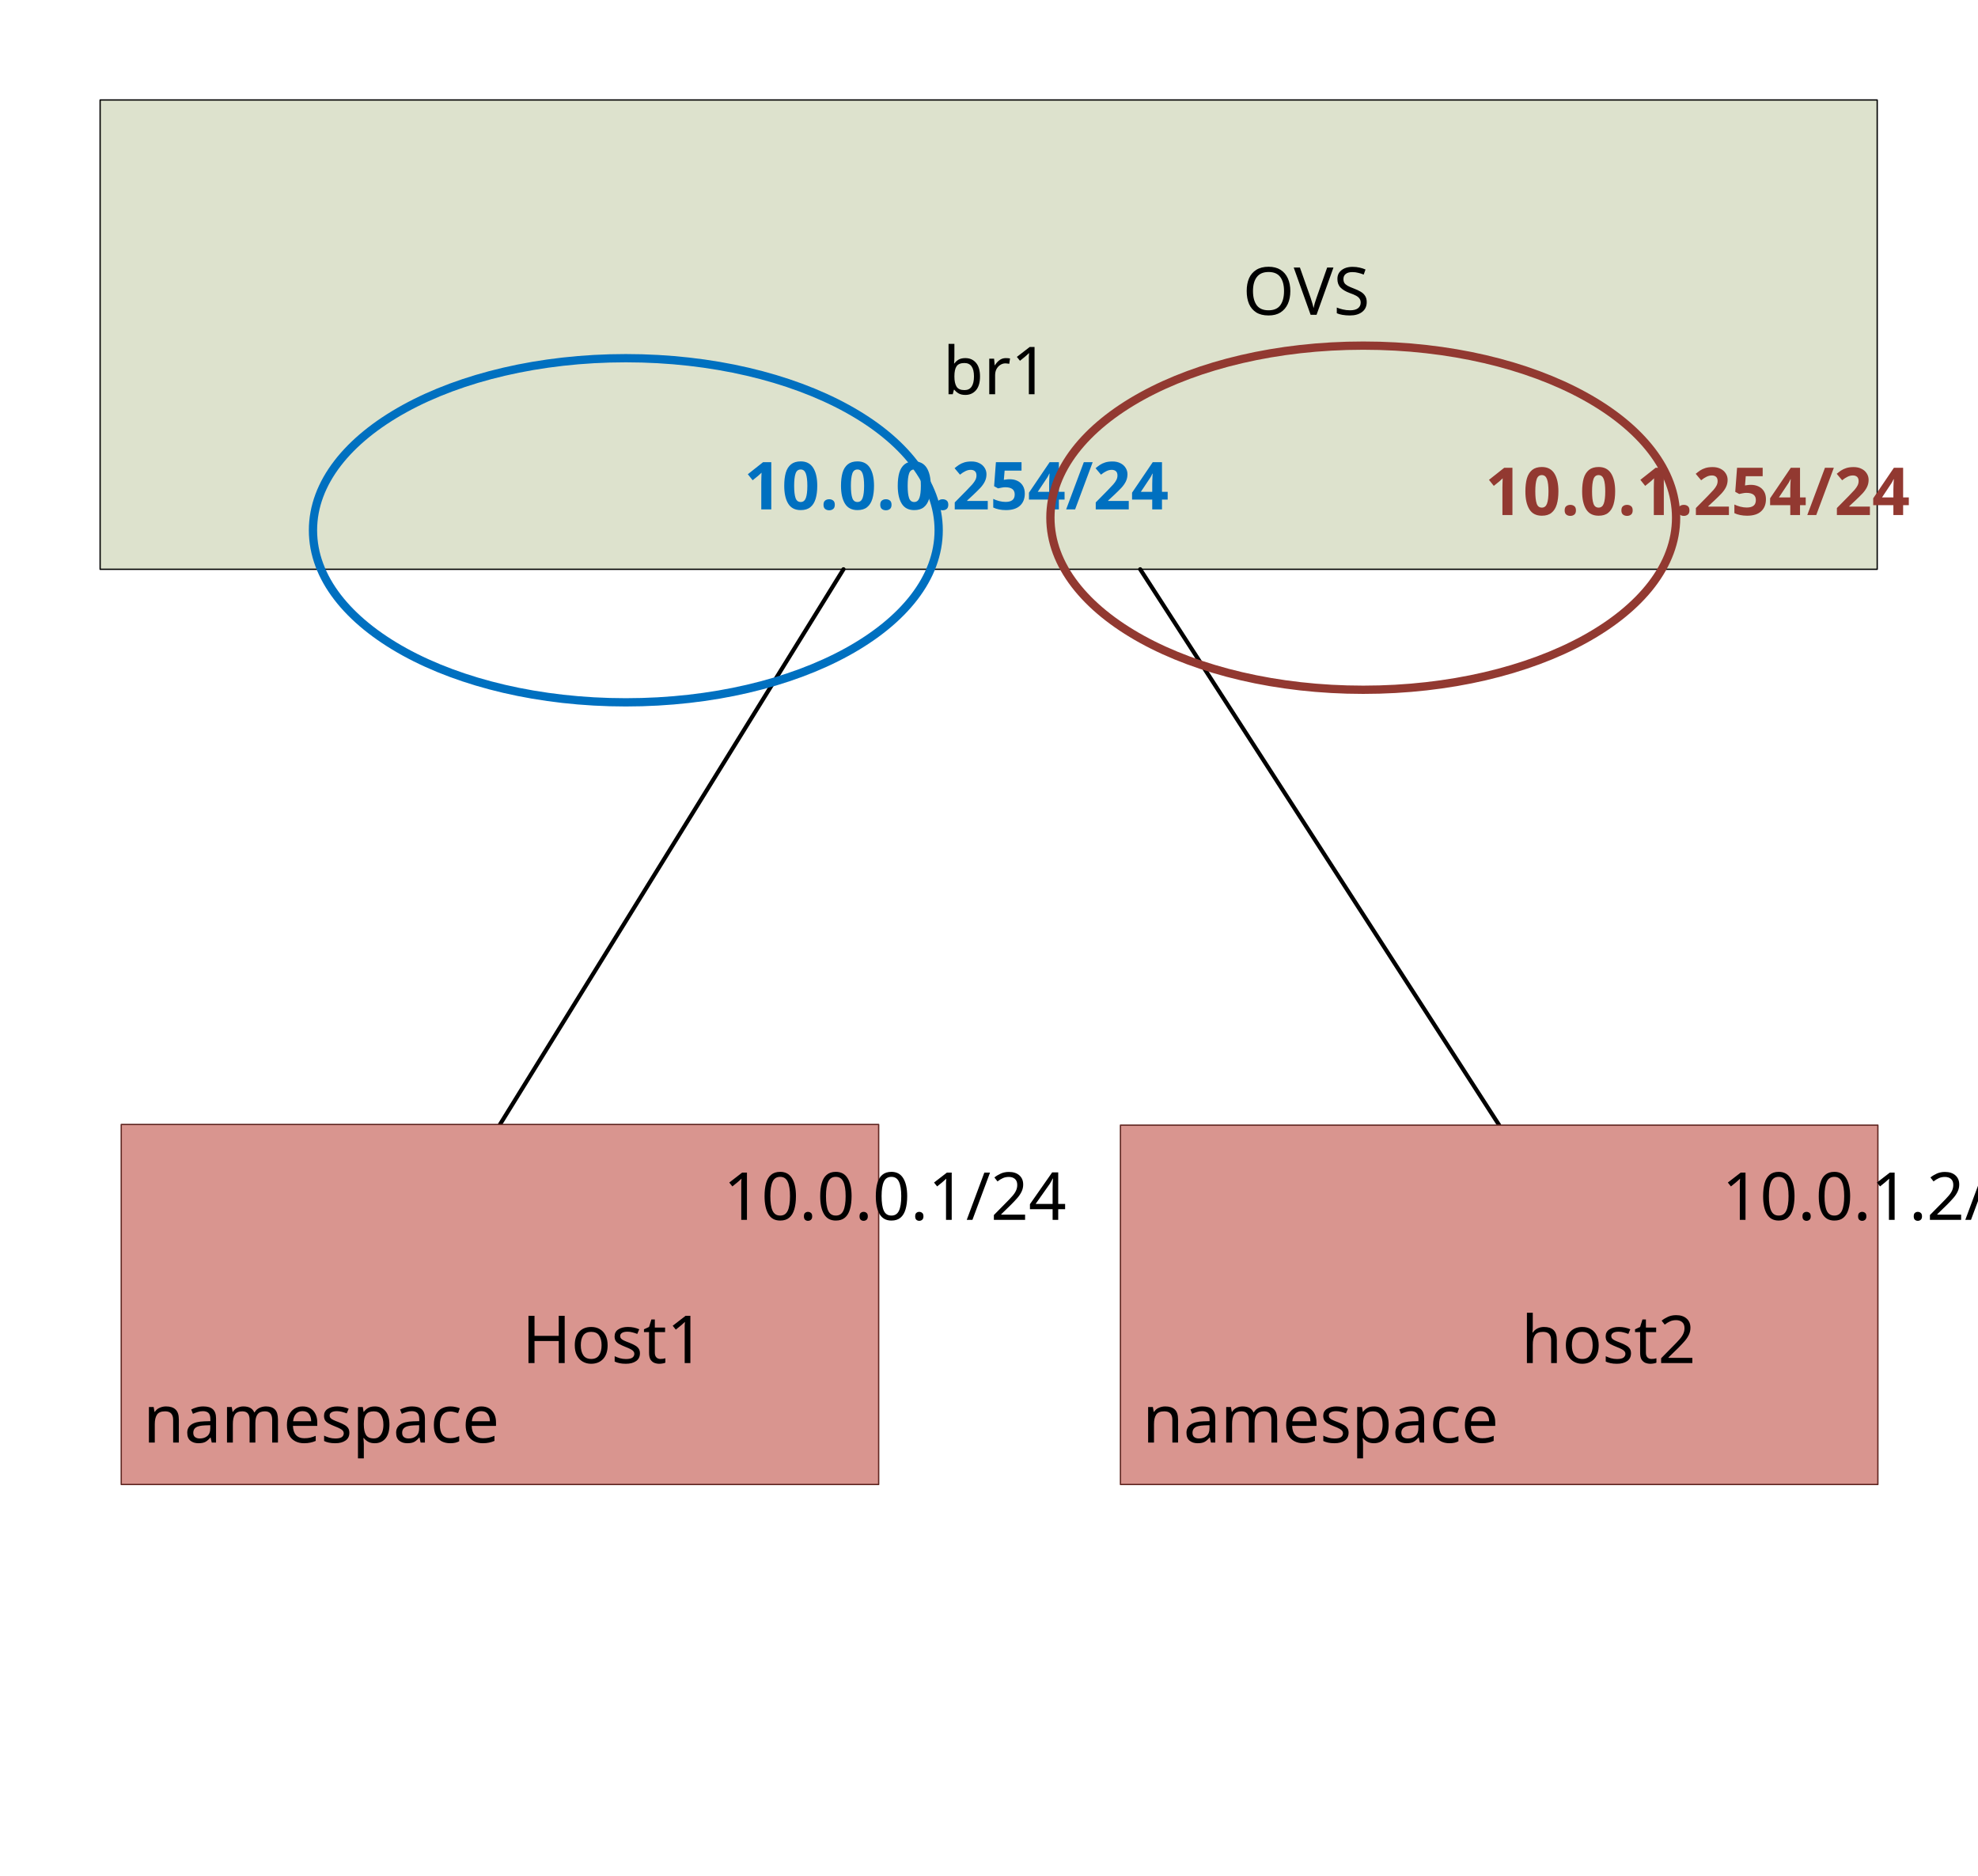
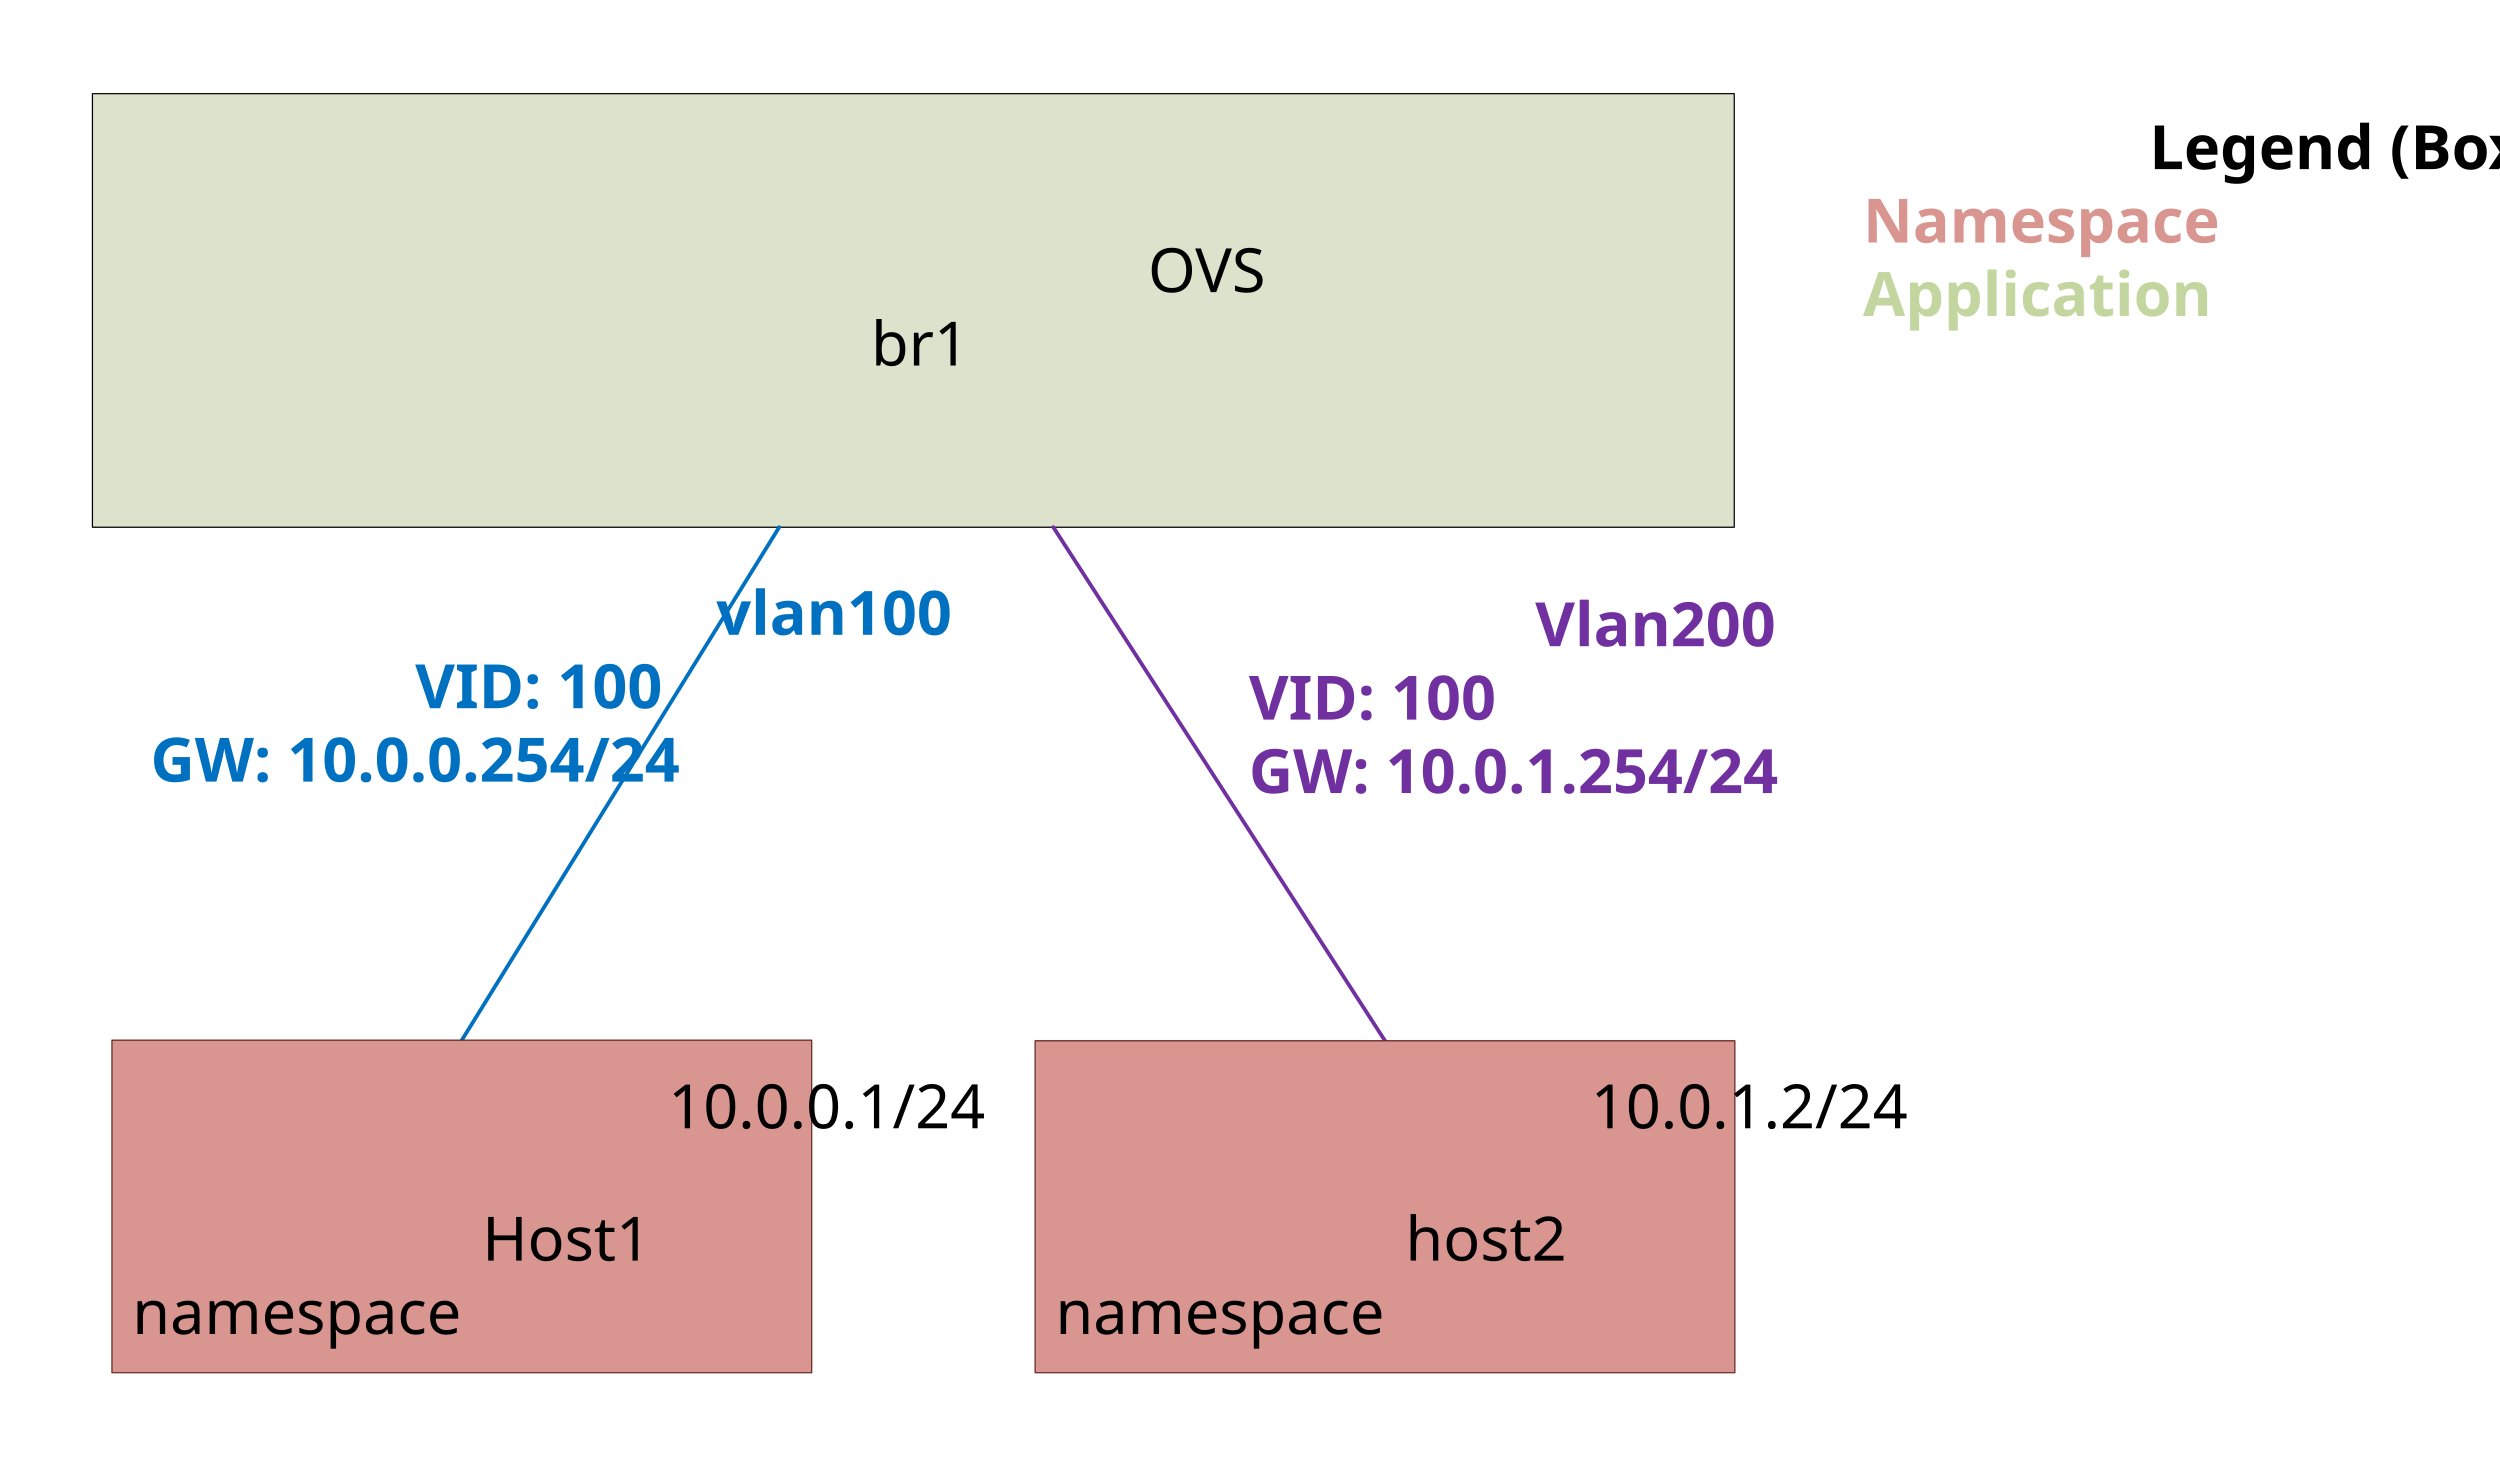
- <svg xmlns="http://www.w3.org/2000/svg" xmlns:ns1="http://schemas.microsoft.com/visio/2003/SVGExtensions/" width="4.978in" height="4.72in" viewBox="0 0 358.397 339.868" xml:space="preserve" color-interpolation-filters="sRGB" class="st11">
+ <svg xmlns="http://www.w3.org/2000/svg" xmlns:ns1="http://schemas.microsoft.com/visio/2003/SVGExtensions/" width="6.81in" height="3.991in" viewBox="0 0 490.344 287.377" xml:space="preserve" color-interpolation-filters="sRGB" class="st13">
  <ns1:documentProperties ns1:langID="1033" ns1:metric="true" ns1:viewMarkup="false">
    <ns1:userDefs>
      <ns1:ud ns1:nameU="msvNoAutoConnect" ns1:val="VT0(1):26" />
    </ns1:userDefs>
  </ns1:documentProperties>
  <style type="text/css">
	
		.st1 {fill:#dde2cd;stroke:#000000;stroke-linecap:round;stroke-linejoin:round;stroke-width:0.24}
		.st2 {fill:#000000;font-family:Calibri;font-size:1em}
		.st3 {font-size:1em}
- 		.st4 {stroke:#000000;stroke-linecap:round;stroke-linejoin:round;stroke-width:0.75}
- 		.st5 {fill:none;stroke:none;stroke-linecap:round;stroke-linejoin:round;stroke-width:0.75}
- 		.st6 {fill:#0070c0;font-family:Calibri;font-size:1em;font-weight:bold}
- 		.st7 {fill:#923931;font-family:Calibri;font-size:1em;font-weight:bold}
- 		.st8 {fill:none;stroke:#0070c0;stroke-linecap:round;stroke-linejoin:round;stroke-width:1.5}
- 		.st9 {fill:none;stroke:#923931;stroke-linecap:round;stroke-linejoin:round;stroke-width:1.5}
- 		.st10 {fill:#d9958f;stroke:#612621;stroke-linecap:round;stroke-linejoin:round;stroke-width:0.24}
- 		.st11 {fill:none;fill-rule:evenodd;font-size:12px;overflow:visible;stroke-linecap:square;stroke-miterlimit:3}
+ 		.st4 {stroke:#7030a0;stroke-linecap:round;stroke-linejoin:round;stroke-width:0.75}
+ 		.st5 {stroke:#0070c0;stroke-linecap:round;stroke-linejoin:round;stroke-width:0.75}
+ 		.st6 {fill:none;stroke:none;stroke-linecap:round;stroke-linejoin:round;stroke-width:0.75}
+ 		.st7 {fill:#0070c0;font-family:Calibri;font-size:1em;font-weight:bold}
+ 		.st8 {fill:#7030a0;font-family:Calibri;font-size:1em;font-weight:bold}
+ 		.st9 {fill:#d9958f;stroke:#612621;stroke-linecap:round;stroke-linejoin:round;stroke-width:0.24}
+ 		.st10 {fill:#000000;font-family:Calibri;font-size:1em;font-weight:bold}
+ 		.st11 {fill:#d9958f;font-size:1em}
+ 		.st12 {fill:#c4d6a0;font-size:1em}
+ 		.st13 {fill:none;fill-rule:evenodd;font-size:12px;overflow:visible;stroke-linecap:square;stroke-miterlimit:3}
	
	</style>
  <g ns1:mID="6" ns1:index="3" ns1:groupContext="foregroundPage">
    <ns1:pageProperties ns1:drawingScale="0.0393701" ns1:pageScale="0.0393701" ns1:drawingUnits="24" ns1:shadowOffsetX="8.50394" ns1:shadowOffsetY="-8.50394" />
    <ns1:layer ns1:name="Connector" ns1:index="0" />
-     <g id="shape2-1" ns1:mID="2" ns1:groupContext="shape" transform="translate(18.12,-236.709)">
+     <g id="shape2-1" ns1:mID="2" ns1:groupContext="shape" transform="translate(18.12,-183.963)">
      <ns1:userDefs>
        <ns1:ud ns1:nameU="visVersion" ns1:val="VT0(15):26" />
      </ns1:userDefs>
      <ns1:textBlock ns1:margins="rect(4,4,4,4)" ns1:tabSpace="42.5197" />
-       <ns1:textRect cx="161.019" cy="297.349" width="322.04" height="85.039" />
-       <rect x="0" y="254.829" width="322.037" height="85.039" class="st1" />
-       <text x="150.88" y="293.75" class="st2" ns1:langID="1033">
+       <ns1:textRect cx="161.019" cy="244.858" width="322.04" height="85.039" />
+       <rect x="0" y="202.338" width="322.037" height="85.039" class="st1" />
+       <text x="150.88" y="241.26" class="st2" ns1:langID="1033">
        <ns1:paragraph ns1:horizAlign="1" />
        <ns1:tabList />OVS<ns1:newlineChar />
        <tspan x="152.73" dy="1.2em" class="st3">br</tspan>1</text>
    </g>
-     <g id="shape11-5" ns1:mID="11" ns1:groupContext="shape" ns1:layerMember="0" transform="translate(271.649,-135.982)">
-       <path d="M0 339.87 L-65.05 239.14" class="st4" />
+     <g id="shape11-5" ns1:mID="11" ns1:groupContext="shape" ns1:layerMember="0" transform="translate(271.649,-83.2354)">
+       <path d="M0 287.38 L-65.05 186.65" class="st4" />
    </g>
-     <g id="shape12-8" ns1:mID="12" ns1:groupContext="shape" ns1:layerMember="0" transform="translate(90.575,-136.102)">
-       <path d="M0 339.87 L62.25 239.26" class="st4" />
+     <g id="shape12-8" ns1:mID="12" ns1:groupContext="shape" ns1:layerMember="0" transform="translate(90.575,-83.3554)">
+       <path d="M0 287.38 L62.25 186.77" class="st5" />
    </g>
-     <g id="shape13-11" ns1:mID="13" ns1:groupContext="shape" transform="translate(74.1779,-245.9)">
+     <g id="shape13-11" ns1:mID="13" ns1:groupContext="shape" transform="translate(21.9468,-129.8)">
      <ns1:textBlock ns1:margins="rect(4,4,4,4)" ns1:tabSpace="42.5197" />
-       <ns1:textRect cx="39.208" cy="334.608" width="78.42" height="10.522" />
-       <rect x="0" y="329.347" width="78.416" height="10.522" class="st5" />
-       <text x="4.45" y="338.21" class="st6" ns1:langID="1033">
-         <ns1:paragraph ns1:horizAlign="1" />
-         <ns1:tabList />10.0.0.254/24</text>
+       <ns1:textRect cx="52.806" cy="265.112" width="105.62" height="44.531" />
+       <rect x="0" y="242.846" width="105.612" height="44.531" class="st6" />
+       <text x="62.38" y="254.31" class="st7" ns1:langID="1033">
+         <ns1:paragraph ns1:horizAlign="2" />
+         <ns1:tabList />vlan100<ns1:newlineChar />
+         <tspan x="59.48" dy="1.2em" class="st3">VID</tspan>: 100<ns1:newlineChar />
+         <tspan x="7.56" dy="1.2em" class="st3">GW</tspan>: 10.0.0.254/24</text>
    </g>
-     <g id="shape14-14" ns1:mID="14" ns1:groupContext="shape" transform="translate(208.486,-244.883)">
+     <g id="shape14-16" ns1:mID="14" ns1:groupContext="shape" transform="translate(240.945,-127.559)">
      <ns1:textBlock ns1:margins="rect(4,4,4,4)" ns1:tabSpace="42.5197" />
-       <ns1:textRect cx="39.208" cy="334.608" width="78.42" height="10.522" />
-       <rect x="0" y="329.347" width="78.416" height="10.522" class="st5" />
-       <text x="4.45" y="338.21" class="st7" ns1:langID="1033">
-         <ns1:paragraph ns1:horizAlign="1" />
-         <ns1:tabList />10.0.1.254/24</text>
+       <ns1:textRect cx="52.806" cy="265.112" width="105.62" height="44.531" />
+       <rect x="0" y="242.846" width="105.612" height="44.531" class="st6" />
+       <text x="4" y="254.31" class="st8" ns1:langID="1033">
+         <ns1:paragraph />
+         <ns1:tabList />Vlan200<ns1:newlineChar />
+         <tspan x="4" dy="1.2em" class="st3">VID</tspan>: 100<ns1:newlineChar />
+         <tspan x="4" dy="1.2em" class="st3">GW</tspan>: 10.0.1.254/24</text>
    </g>
-     <g id="shape18-17" ns1:mID="18" ns1:groupContext="shape" transform="translate(56.6929,-212.598)">
-       <ellipse cx="56.693" cy="308.687" rx="56.693" ry="31.181" class="st8" />
-     </g>
-     <g id="shape19-19" ns1:mID="19" ns1:groupContext="shape" transform="translate(190.326,-214.876)">
-       <ellipse cx="56.693" cy="308.687" rx="56.693" ry="31.181" class="st9" />
-     </g>
-     <g id="group20-21" transform="translate(21.9468,-70.8661)" ns1:mID="20" ns1:groupContext="group">
+     <g id="group20-21" transform="translate(21.9468,-18.12)" ns1:mID="20" ns1:groupContext="group">
      <g id="shape4-22" ns1:mID="4" ns1:groupContext="shape">
        <ns1:userDefs>
          <ns1:ud ns1:nameU="visVersion" ns1:val="VT0(15):26" />
        </ns1:userDefs>
        <ns1:textBlock ns1:margins="rect(4,4,4,4)" ns1:tabSpace="42.5197" ns1:verticalAlign="2" />
-         <ns1:textRect cx="68.628" cy="307.251" width="137.26" height="65.235" />
-         <rect x="0" y="274.633" width="137.257" height="65.235" class="st10" />
-         <text x="4" y="317.87" class="st2" ns1:langID="1033">
+         <ns1:textRect cx="68.628" cy="254.76" width="137.26" height="65.235" />
+         <rect x="0" y="222.142" width="137.257" height="65.235" class="st9" />
+         <text x="4" y="265.38" class="st2" ns1:langID="1033">
          <ns1:paragraph />
          <ns1:tabList />Host1<ns1:newlineChar />
          <tspan x="4" dy="1.2em" class="st3">namespace</tspan>
        </text>
      </g>
      <g id="shape15-26" ns1:mID="15" ns1:groupContext="shape" transform="translate(29.4203,-46.2912)">
        <ns1:textBlock ns1:margins="rect(4,4,4,4)" ns1:tabSpace="42.5197" />
-         <ns1:textRect cx="39.208" cy="334.608" width="78.42" height="10.522" />
-         <rect x="0" y="329.347" width="78.416" height="10.522" class="st5" />
-         <text x="11.06" y="338.21" class="st2" ns1:langID="1033">
+         <ns1:textRect cx="39.208" cy="282.117" width="78.42" height="10.522" />
+         <rect x="0" y="276.856" width="78.416" height="10.522" class="st6" />
+         <text x="11.06" y="285.72" class="st2" ns1:langID="1033">
          <ns1:paragraph ns1:horizAlign="1" />
          <ns1:tabList />10.0.0.1/24</text>
      </g>
    </g>
-     <g id="group21-29" transform="translate(203.021,-70.8661)" ns1:mID="21" ns1:groupContext="group">
+     <g id="group21-29" transform="translate(203.021,-18.12)" ns1:mID="21" ns1:groupContext="group">
      <g id="shape7-30" ns1:mID="7" ns1:groupContext="shape">
        <ns1:userDefs>
          <ns1:ud ns1:nameU="visVersion" ns1:val="VT0(15):26" />
        </ns1:userDefs>
        <ns1:textBlock ns1:margins="rect(4,4,4,4)" ns1:tabSpace="42.5197" ns1:verticalAlign="2" />
-         <ns1:textRect cx="68.628" cy="307.311" width="137.26" height="65.115" />
-         <rect x="0" y="274.753" width="137.257" height="65.115" class="st10" />
-         <text x="4" y="317.87" class="st2" ns1:langID="1033">
+         <ns1:textRect cx="68.628" cy="254.82" width="137.26" height="65.115" />
+         <rect x="0" y="222.262" width="137.257" height="65.115" class="st9" />
+         <text x="4" y="265.38" class="st2" ns1:langID="1033">
          <ns1:paragraph />
          <ns1:tabList />host2<ns1:newlineChar />
          <tspan x="4" dy="1.2em" class="st3">namespace</tspan>
        </text>
      </g>
      <g id="shape16-34" ns1:mID="16" ns1:groupContext="shape" transform="translate(29.3003,-46.2912)">
        <ns1:textBlock ns1:margins="rect(4,4,4,4)" ns1:tabSpace="42.5197" />
-         <ns1:textRect cx="39.208" cy="334.608" width="78.42" height="10.522" />
-         <rect x="0" y="329.347" width="78.416" height="10.522" class="st5" />
-         <text x="11.06" y="338.21" class="st2" ns1:langID="1033">
+         <ns1:textRect cx="39.208" cy="282.117" width="78.42" height="10.522" />
+         <rect x="0" y="276.856" width="78.416" height="10.522" class="st6" />
+         <text x="11.06" y="285.72" class="st2" ns1:langID="1033">
          <ns1:paragraph ns1:horizAlign="1" />
          <ns1:tabList />10.0.1.2/24</text>
      </g>
    </g>
+     <g id="shape22-37" ns1:mID="22" ns1:groupContext="shape" transform="translate(361.417,-178.602)">
+       <ns1:textBlock ns1:margins="rect(4,4,4,4)" ns1:tabSpace="42.5197" ns1:verticalAlign="0" />
+       <ns1:textRect cx="55.276" cy="242.177" width="110.56" height="90.401" />
+       <rect x="0" y="196.977" width="110.551" height="90.401" class="st6" />
+       <text x="4" y="211.78" class="st10" ns1:langID="1033">
+         <ns1:paragraph />
+         <ns1:tabList />Legend (Box Shade):<ns1:newlineChar />
+         <tspan x="4" dy="1.2em" class="st11">Namespace<ns1:newlineChar />
+         </tspan>
+         <tspan x="4" dy="1.2em" class="st12">Application</tspan>
+         <ns1:newlineChar />
+       </text>
+     </g>
  </g>
</svg>
